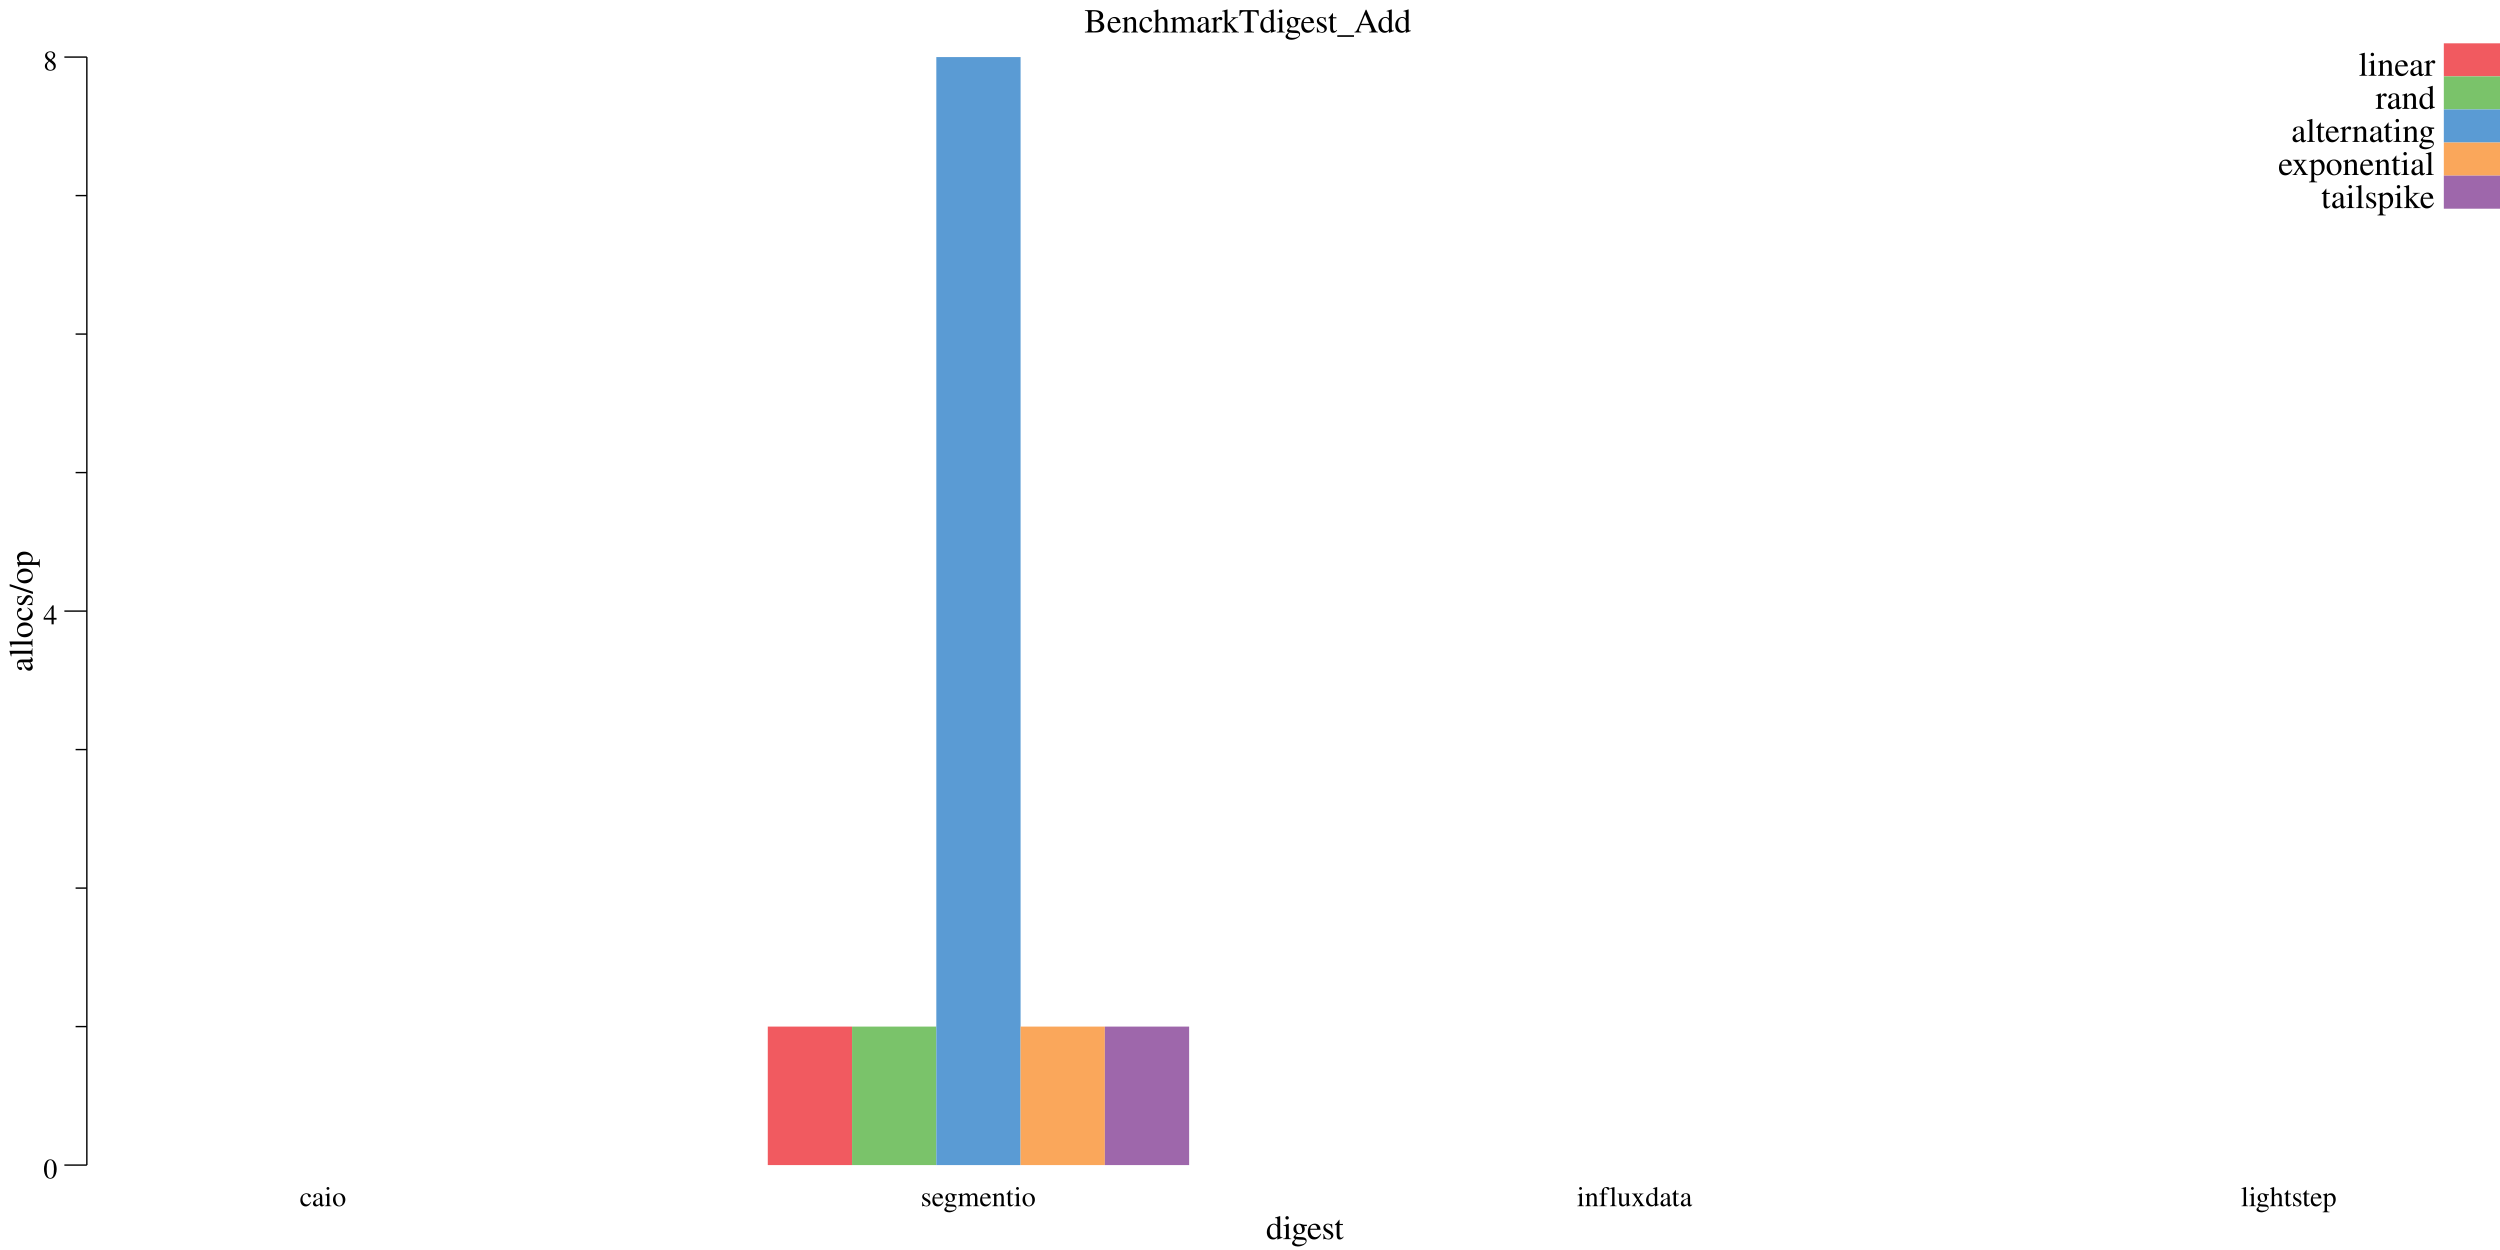
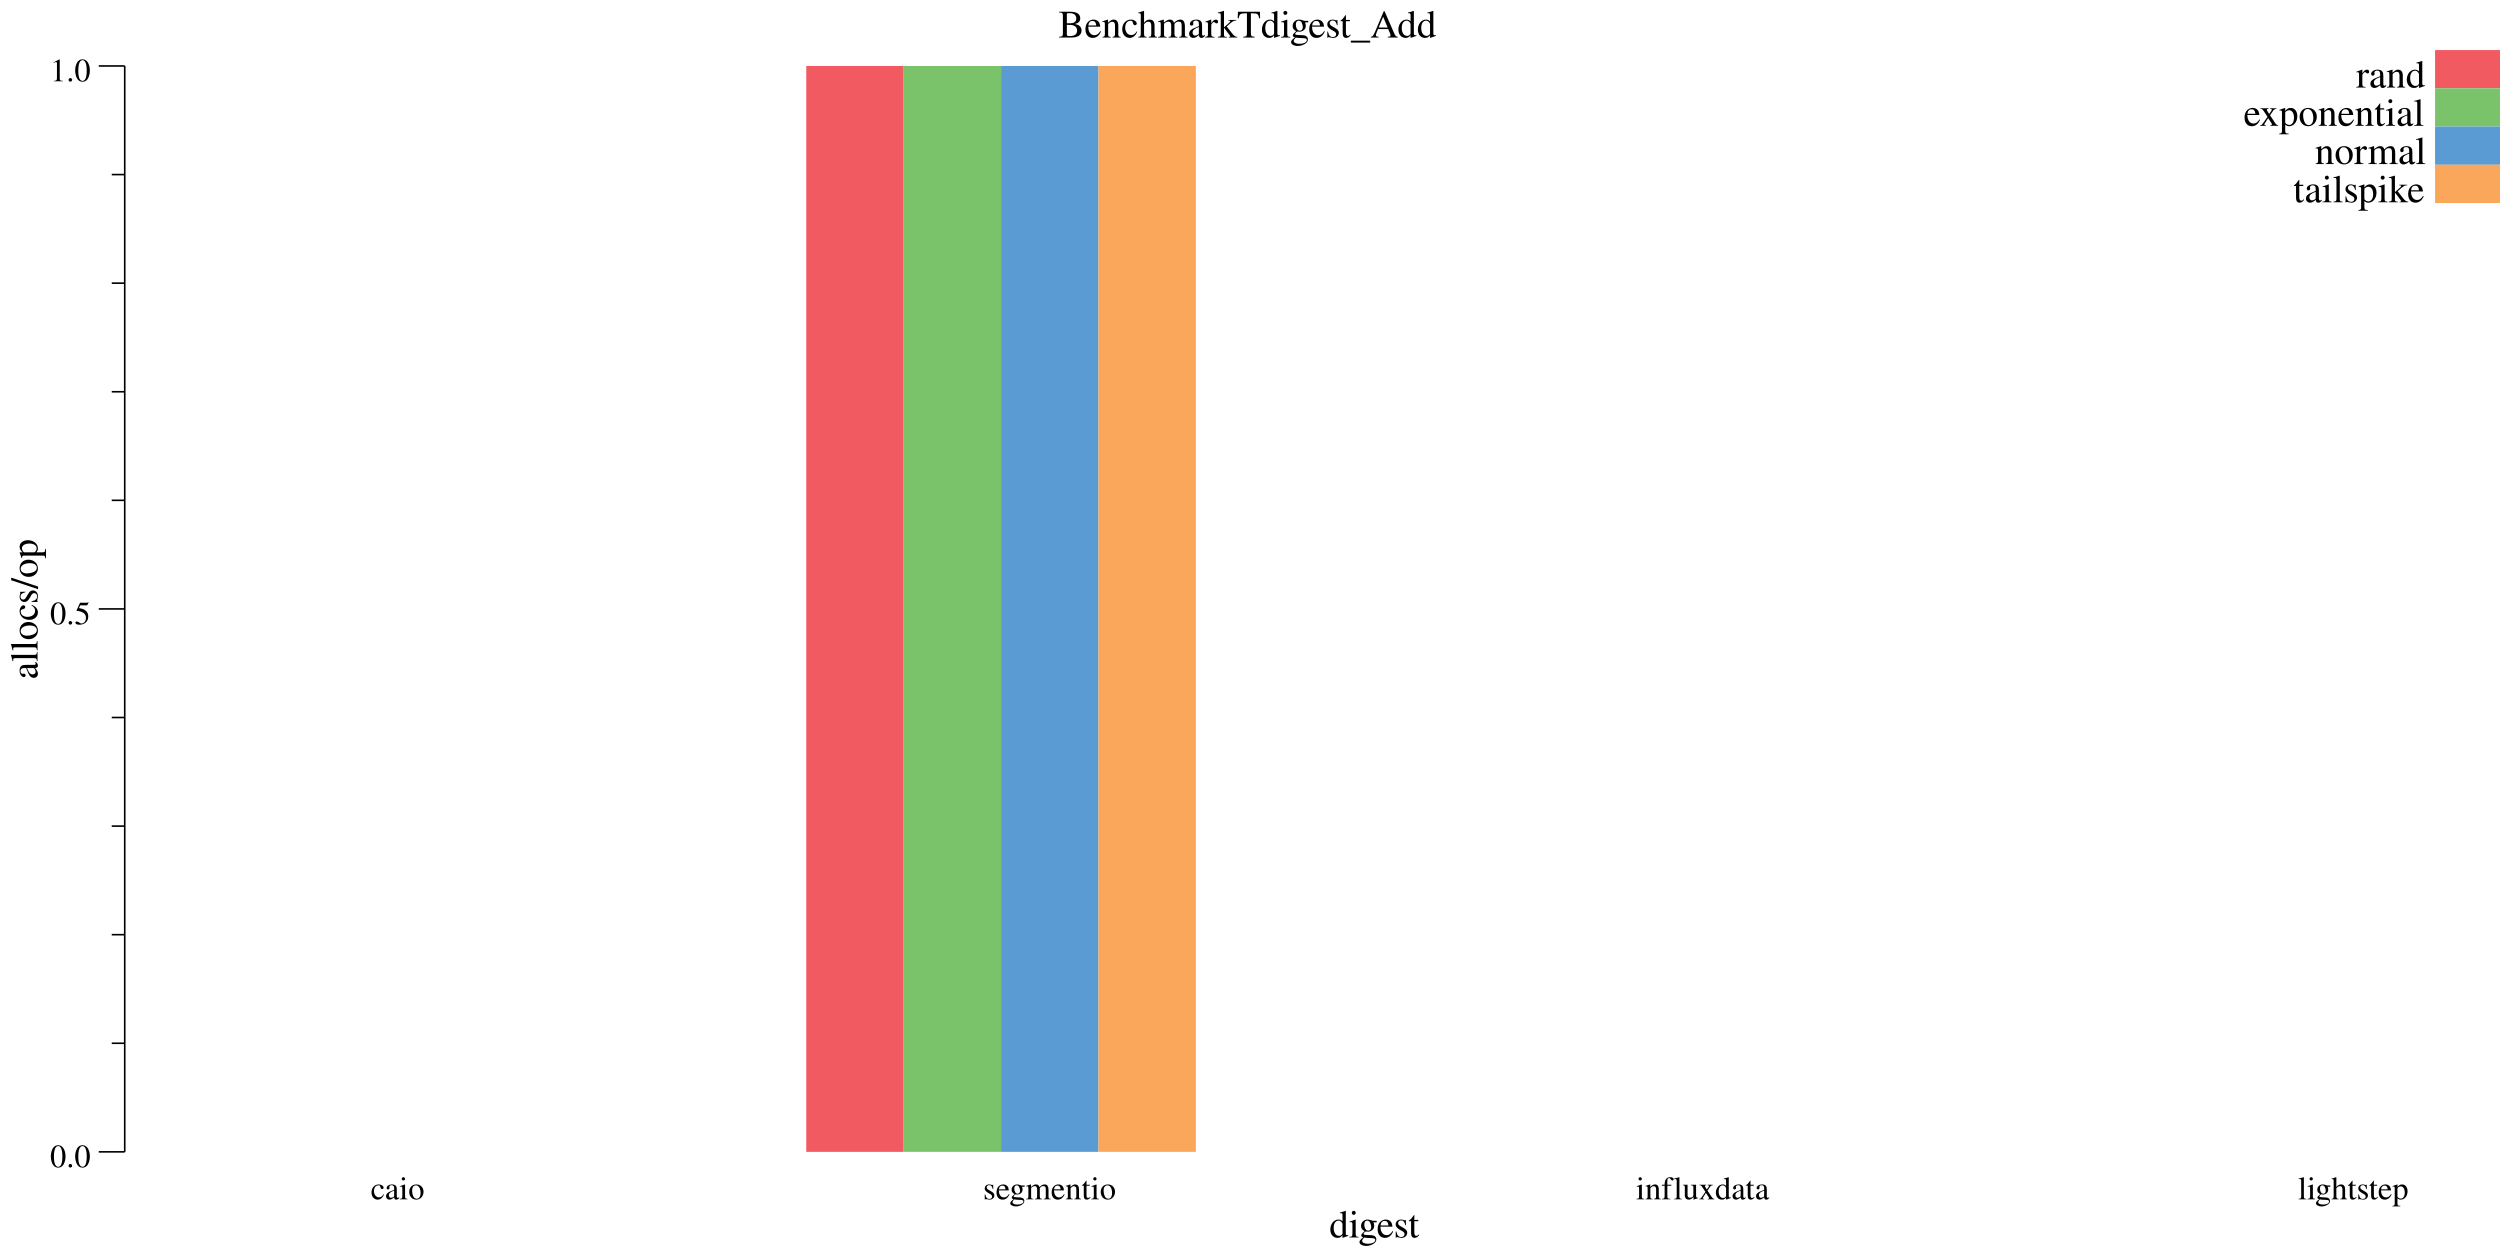
- <svg xmlns="http://www.w3.org/2000/svg" width="890pt" height="445pt" viewBox="0 0 890 445">
-   <g transform="scale(1, -1) translate(0, -445)">
-     <path d="M0,0L890,0L890,445L0,445Z" style="fill:#FFFFFF" />
-     <text x="386.01" y="-433.45" transform="scale(1, -1)" style="font-family:Times;font-weight:normal;font-style:normal;font-size:12px">BenchmarkTdigest_Add</text>
-     <text x="450.66" y="-3.861" transform="scale(1, -1)" style="font-family:Times;font-weight:normal;font-style:normal;font-size:12px">digest</text>
-     <text x="106.67" y="-15.602" transform="scale(1, -1)" style="font-family:Times;font-weight:normal;font-style:normal;font-size:10px">caio</text>
-     <text x="327.78" y="-15.602" transform="scale(1, -1)" style="font-family:Times;font-weight:normal;font-style:normal;font-size:10px">segmentio</text>
-     <text x="561.39" y="-15.602" transform="scale(1, -1)" style="font-family:Times;font-weight:normal;font-style:normal;font-size:10px">influxdata</text>
-     <text x="797.78" y="-15.602" transform="scale(1, -1)" style="font-family:Times;font-weight:normal;font-style:normal;font-size:10px">lightstep</text>
+ <svg xmlns="http://www.w3.org/2000/svg" width="770pt" height="385pt" viewBox="0 0 770 385">
+   <g transform="scale(1, -1) translate(0, -385)">
+     <path d="M0,0L770,0L770,385L0,385Z" style="fill:#FFFFFF" />
+     <text x="326.01" y="-373.45" transform="scale(1, -1)" style="font-family:Times;font-weight:normal;font-style:normal;font-size:12px">BenchmarkTdigest_Add</text>
+     <text x="409.41" y="-3.861" transform="scale(1, -1)" style="font-family:Times;font-weight:normal;font-style:normal;font-size:12px">digest</text>
+     <text x="114.17" y="-15.602" transform="scale(1, -1)" style="font-family:Times;font-weight:normal;font-style:normal;font-size:10px">caio</text>
+     <text x="302.78" y="-15.602" transform="scale(1, -1)" style="font-family:Times;font-weight:normal;font-style:normal;font-size:10px">segmentio</text>
+     <text x="503.89" y="-15.602" transform="scale(1, -1)" style="font-family:Times;font-weight:normal;font-style:normal;font-size:10px">influxdata</text>
+     <text x="707.78" y="-15.602" transform="scale(1, -1)" style="font-family:Times;font-weight:normal;font-style:normal;font-size:10px">lightstep</text>
    <g transform="rotate(90)">
-       <text x="205.79" y="11.555" transform="scale(1, -1)" style="font-family:Times;font-weight:normal;font-style:normal;font-size:12px">allocs/op</text>
+       <text x="175.79" y="11.555" transform="scale(1, -1)" style="font-family:Times;font-weight:normal;font-style:normal;font-size:12px">allocs/op</text>
    </g>
-     <text x="15.416" y="-25.509" transform="scale(1, -1)" style="font-family:Times;font-weight:normal;font-style:normal;font-size:10px">0</text>
-     <text x="15.416" y="-222.73" transform="scale(1, -1)" style="font-family:Times;font-weight:normal;font-style:normal;font-size:10px">4</text>
-     <text x="15.416" y="-419.96" transform="scale(1, -1)" style="font-family:Times;font-weight:normal;font-style:normal;font-size:10px">8</text>
-     <path d="M22.916,30.23L30.916,30.23" style="fill:none;stroke:#000000;stroke-width:0.5" />
-     <path d="M22.916,227.45L30.916,227.45" style="fill:none;stroke:#000000;stroke-width:0.5" />
-     <path d="M22.916,424.68L30.916,424.68" style="fill:none;stroke:#000000;stroke-width:0.5" />
-     <path d="M26.916,79.536L30.916,79.536" style="fill:none;stroke:#000000;stroke-width:0.5" />
-     <path d="M26.916,128.84L30.916,128.84" style="fill:none;stroke:#000000;stroke-width:0.5" />
-     <path d="M26.916,178.15L30.916,178.15" style="fill:none;stroke:#000000;stroke-width:0.5" />
-     <path d="M26.916,276.76L30.916,276.76" style="fill:none;stroke:#000000;stroke-width:0.5" />
-     <path d="M26.916,326.07L30.916,326.07" style="fill:none;stroke:#000000;stroke-width:0.5" />
-     <path d="M26.916,375.37L30.916,375.37" style="fill:none;stroke:#000000;stroke-width:0.5" />
-     <path d="M30.916,30.23L30.916,424.68" style="fill:none;stroke:#000000;stroke-width:0.5" />
-     <path d="M39.994,30.23L39.994,30.23L69.994,30.23L69.994,30.23Z" style="fill:#F15A60" />
-     <path d="M273.33,30.23L273.33,79.536L303.33,79.536L303.33,30.23Z" style="fill:#F15A60" />
-     <path d="M506.66,30.23L506.66,30.23L536.66,30.23L536.66,30.23Z" style="fill:#F15A60" />
-     <path d="M740,30.23L740,30.23L770,30.23L770,30.23Z" style="fill:#F15A60" />
-     <path d="M69.994,30.23L69.994,30.23L99.994,30.23L99.994,30.23Z" style="fill:#7AC36A" />
-     <path d="M303.33,30.23L303.33,79.536L333.33,79.536L333.33,30.23Z" style="fill:#7AC36A" />
-     <path d="M536.66,30.23L536.66,30.23L566.66,30.23L566.66,30.23Z" style="fill:#7AC36A" />
-     <path d="M770,30.23L770,30.23L800,30.23L800,30.23Z" style="fill:#7AC36A" />
-     <path d="M99.994,30.23L99.994,30.23L129.99,30.23L129.99,30.23Z" style="fill:#5A9BD4" />
-     <path d="M333.33,30.23L333.33,424.68L363.33,424.68L363.33,30.23Z" style="fill:#5A9BD4" />
-     <path d="M566.66,30.23L566.66,30.23L596.66,30.23L596.66,30.23Z" style="fill:#5A9BD4" />
-     <path d="M800,30.23L800,30.23L830,30.23L830,30.23Z" style="fill:#5A9BD4" />
-     <path d="M129.99,30.23L129.99,30.23L159.99,30.23L159.99,30.23Z" style="fill:#FAA75B" />
-     <path d="M363.33,30.23L363.33,79.536L393.33,79.536L393.33,30.23Z" style="fill:#FAA75B" />
-     <path d="M596.66,30.23L596.66,30.23L626.66,30.23L626.66,30.23Z" style="fill:#FAA75B" />
-     <path d="M830,30.23L830,30.23L860,30.23L860,30.23Z" style="fill:#FAA75B" />
-     <path d="M159.99,30.23L159.99,30.23L189.99,30.23L189.99,30.23Z" style="fill:#9E67AB" />
-     <path d="M393.33,30.23L393.33,79.536L423.33,79.536L423.33,30.23Z" style="fill:#9E67AB" />
-     <path d="M626.66,30.23L626.66,30.23L656.66,30.23L656.66,30.23Z" style="fill:#9E67AB" />
-     <path d="M860,30.23L860,30.23L890,30.23L890,30.23Z" style="fill:#9E67AB" />
-     <path d="M870,417.81L870,429.58L890,429.58L890,417.81Z" style="fill:#F15A60" />
-     <text x="839.68" y="-418.03" transform="scale(1, -1)" style="font-family:Times;font-weight:normal;font-style:normal;font-size:12px">linear</text>
-     <path d="M870,406.03L870,417.81L890,417.81L890,406.03Z" style="fill:#7AC36A" />
-     <text x="845.68" y="-406.25" transform="scale(1, -1)" style="font-family:Times;font-weight:normal;font-style:normal;font-size:12px">rand</text>
-     <path d="M870,394.25L870,406.03L890,406.03L890,394.25Z" style="fill:#5A9BD4" />
-     <text x="815.69" y="-394.47" transform="scale(1, -1)" style="font-family:Times;font-weight:normal;font-style:normal;font-size:12px">alternating</text>
-     <path d="M870,382.47L870,394.25L890,394.25L890,382.47Z" style="fill:#FAA75B" />
-     <text x="811.02" y="-382.7" transform="scale(1, -1)" style="font-family:Times;font-weight:normal;font-style:normal;font-size:12px">exponential</text>
-     <path d="M870,370.7L870,382.47L890,382.47L890,370.7Z" style="fill:#9E67AB" />
-     <text x="826.34" y="-370.92" transform="scale(1, -1)" style="font-family:Times;font-weight:normal;font-style:normal;font-size:12px">tailspike</text>
+     <text x="15.416" y="-25.509" transform="scale(1, -1)" style="font-family:Times;font-weight:normal;font-style:normal;font-size:10px">0.0</text>
+     <text x="15.416" y="-192.73" transform="scale(1, -1)" style="font-family:Times;font-weight:normal;font-style:normal;font-size:10px">0.5</text>
+     <text x="15.416" y="-359.96" transform="scale(1, -1)" style="font-family:Times;font-weight:normal;font-style:normal;font-size:10px">1.0</text>
+     <path d="M30.416,30.23L38.416,30.23" style="fill:none;stroke:#000000;stroke-width:0.5" />
+     <path d="M30.416,197.45L38.416,197.45" style="fill:none;stroke:#000000;stroke-width:0.5" />
+     <path d="M30.416,364.68L38.416,364.68" style="fill:none;stroke:#000000;stroke-width:0.5" />
+     <path d="M34.416,63.675L38.416,63.675" style="fill:none;stroke:#000000;stroke-width:0.5" />
+     <path d="M34.416,97.12L38.416,97.12" style="fill:none;stroke:#000000;stroke-width:0.5" />
+     <path d="M34.416,130.56L38.416,130.56" style="fill:none;stroke:#000000;stroke-width:0.5" />
+     <path d="M34.416,164.01L38.416,164.01" style="fill:none;stroke:#000000;stroke-width:0.5" />
+     <path d="M34.416,230.9L38.416,230.9" style="fill:none;stroke:#000000;stroke-width:0.5" />
+     <path d="M34.416,264.34L38.416,264.34" style="fill:none;stroke:#000000;stroke-width:0.5" />
+     <path d="M34.416,297.79L38.416,297.79" style="fill:none;stroke:#000000;stroke-width:0.5" />
+     <path d="M34.416,331.23L38.416,331.23" style="fill:none;stroke:#000000;stroke-width:0.5" />
+     <path d="M38.416,30.23L38.416,364.68" style="fill:none;stroke:#000000;stroke-width:0.5" />
+     <path d="M47.494,30.23L47.494,30.23L77.494,30.23L77.494,30.23Z" style="fill:#F15A60" />
+     <path d="M248.33,30.23L248.33,364.68L278.33,364.68L278.33,30.23Z" style="fill:#F15A60" />
+     <path d="M449.16,30.23L449.16,30.23L479.16,30.23L479.16,30.23Z" style="fill:#F15A60" />
+     <path d="M650,30.23L650,30.23L680,30.23L680,30.23Z" style="fill:#F15A60" />
+     <path d="M77.494,30.23L77.494,30.23L107.49,30.23L107.49,30.23Z" style="fill:#7AC36A" />
+     <path d="M278.33,30.23L278.33,364.68L308.33,364.68L308.33,30.23Z" style="fill:#7AC36A" />
+     <path d="M479.16,30.23L479.16,30.23L509.16,30.23L509.16,30.23Z" style="fill:#7AC36A" />
+     <path d="M680,30.23L680,30.23L710,30.23L710,30.23Z" style="fill:#7AC36A" />
+     <path d="M107.49,30.23L107.49,30.23L137.49,30.23L137.49,30.23Z" style="fill:#5A9BD4" />
+     <path d="M308.33,30.23L308.33,364.68L338.33,364.68L338.33,30.23Z" style="fill:#5A9BD4" />
+     <path d="M509.16,30.23L509.16,30.23L539.16,30.23L539.16,30.23Z" style="fill:#5A9BD4" />
+     <path d="M710,30.23L710,30.23L740,30.23L740,30.23Z" style="fill:#5A9BD4" />
+     <path d="M137.49,30.23L137.49,30.23L167.49,30.23L167.49,30.23Z" style="fill:#FAA75B" />
+     <path d="M338.33,30.23L338.33,364.68L368.33,364.68L368.33,30.23Z" style="fill:#FAA75B" />
+     <path d="M539.16,30.23L539.16,30.23L569.16,30.23L569.16,30.23Z" style="fill:#FAA75B" />
+     <path d="M740,30.23L740,30.23L770,30.23L770,30.23Z" style="fill:#FAA75B" />
+     <path d="M750,357.81L750,369.58L770,369.58L770,357.81Z" style="fill:#F15A60" />
+     <text x="725.68" y="-358.03" transform="scale(1, -1)" style="font-family:Times;font-weight:normal;font-style:normal;font-size:12px">rand</text>
+     <path d="M750,346.03L750,357.81L770,357.81L770,346.03Z" style="fill:#7AC36A" />
+     <text x="691.02" y="-346.25" transform="scale(1, -1)" style="font-family:Times;font-weight:normal;font-style:normal;font-size:12px">exponential</text>
+     <path d="M750,334.25L750,346.03L770,346.03L770,334.25Z" style="fill:#5A9BD4" />
+     <text x="713.01" y="-334.47" transform="scale(1, -1)" style="font-family:Times;font-weight:normal;font-style:normal;font-size:12px">normal</text>
+     <path d="M750,322.47L750,334.25L770,334.25L770,322.47Z" style="fill:#FAA75B" />
+     <text x="706.34" y="-322.7" transform="scale(1, -1)" style="font-family:Times;font-weight:normal;font-style:normal;font-size:12px">tailspike</text>
  </g>
</svg>
